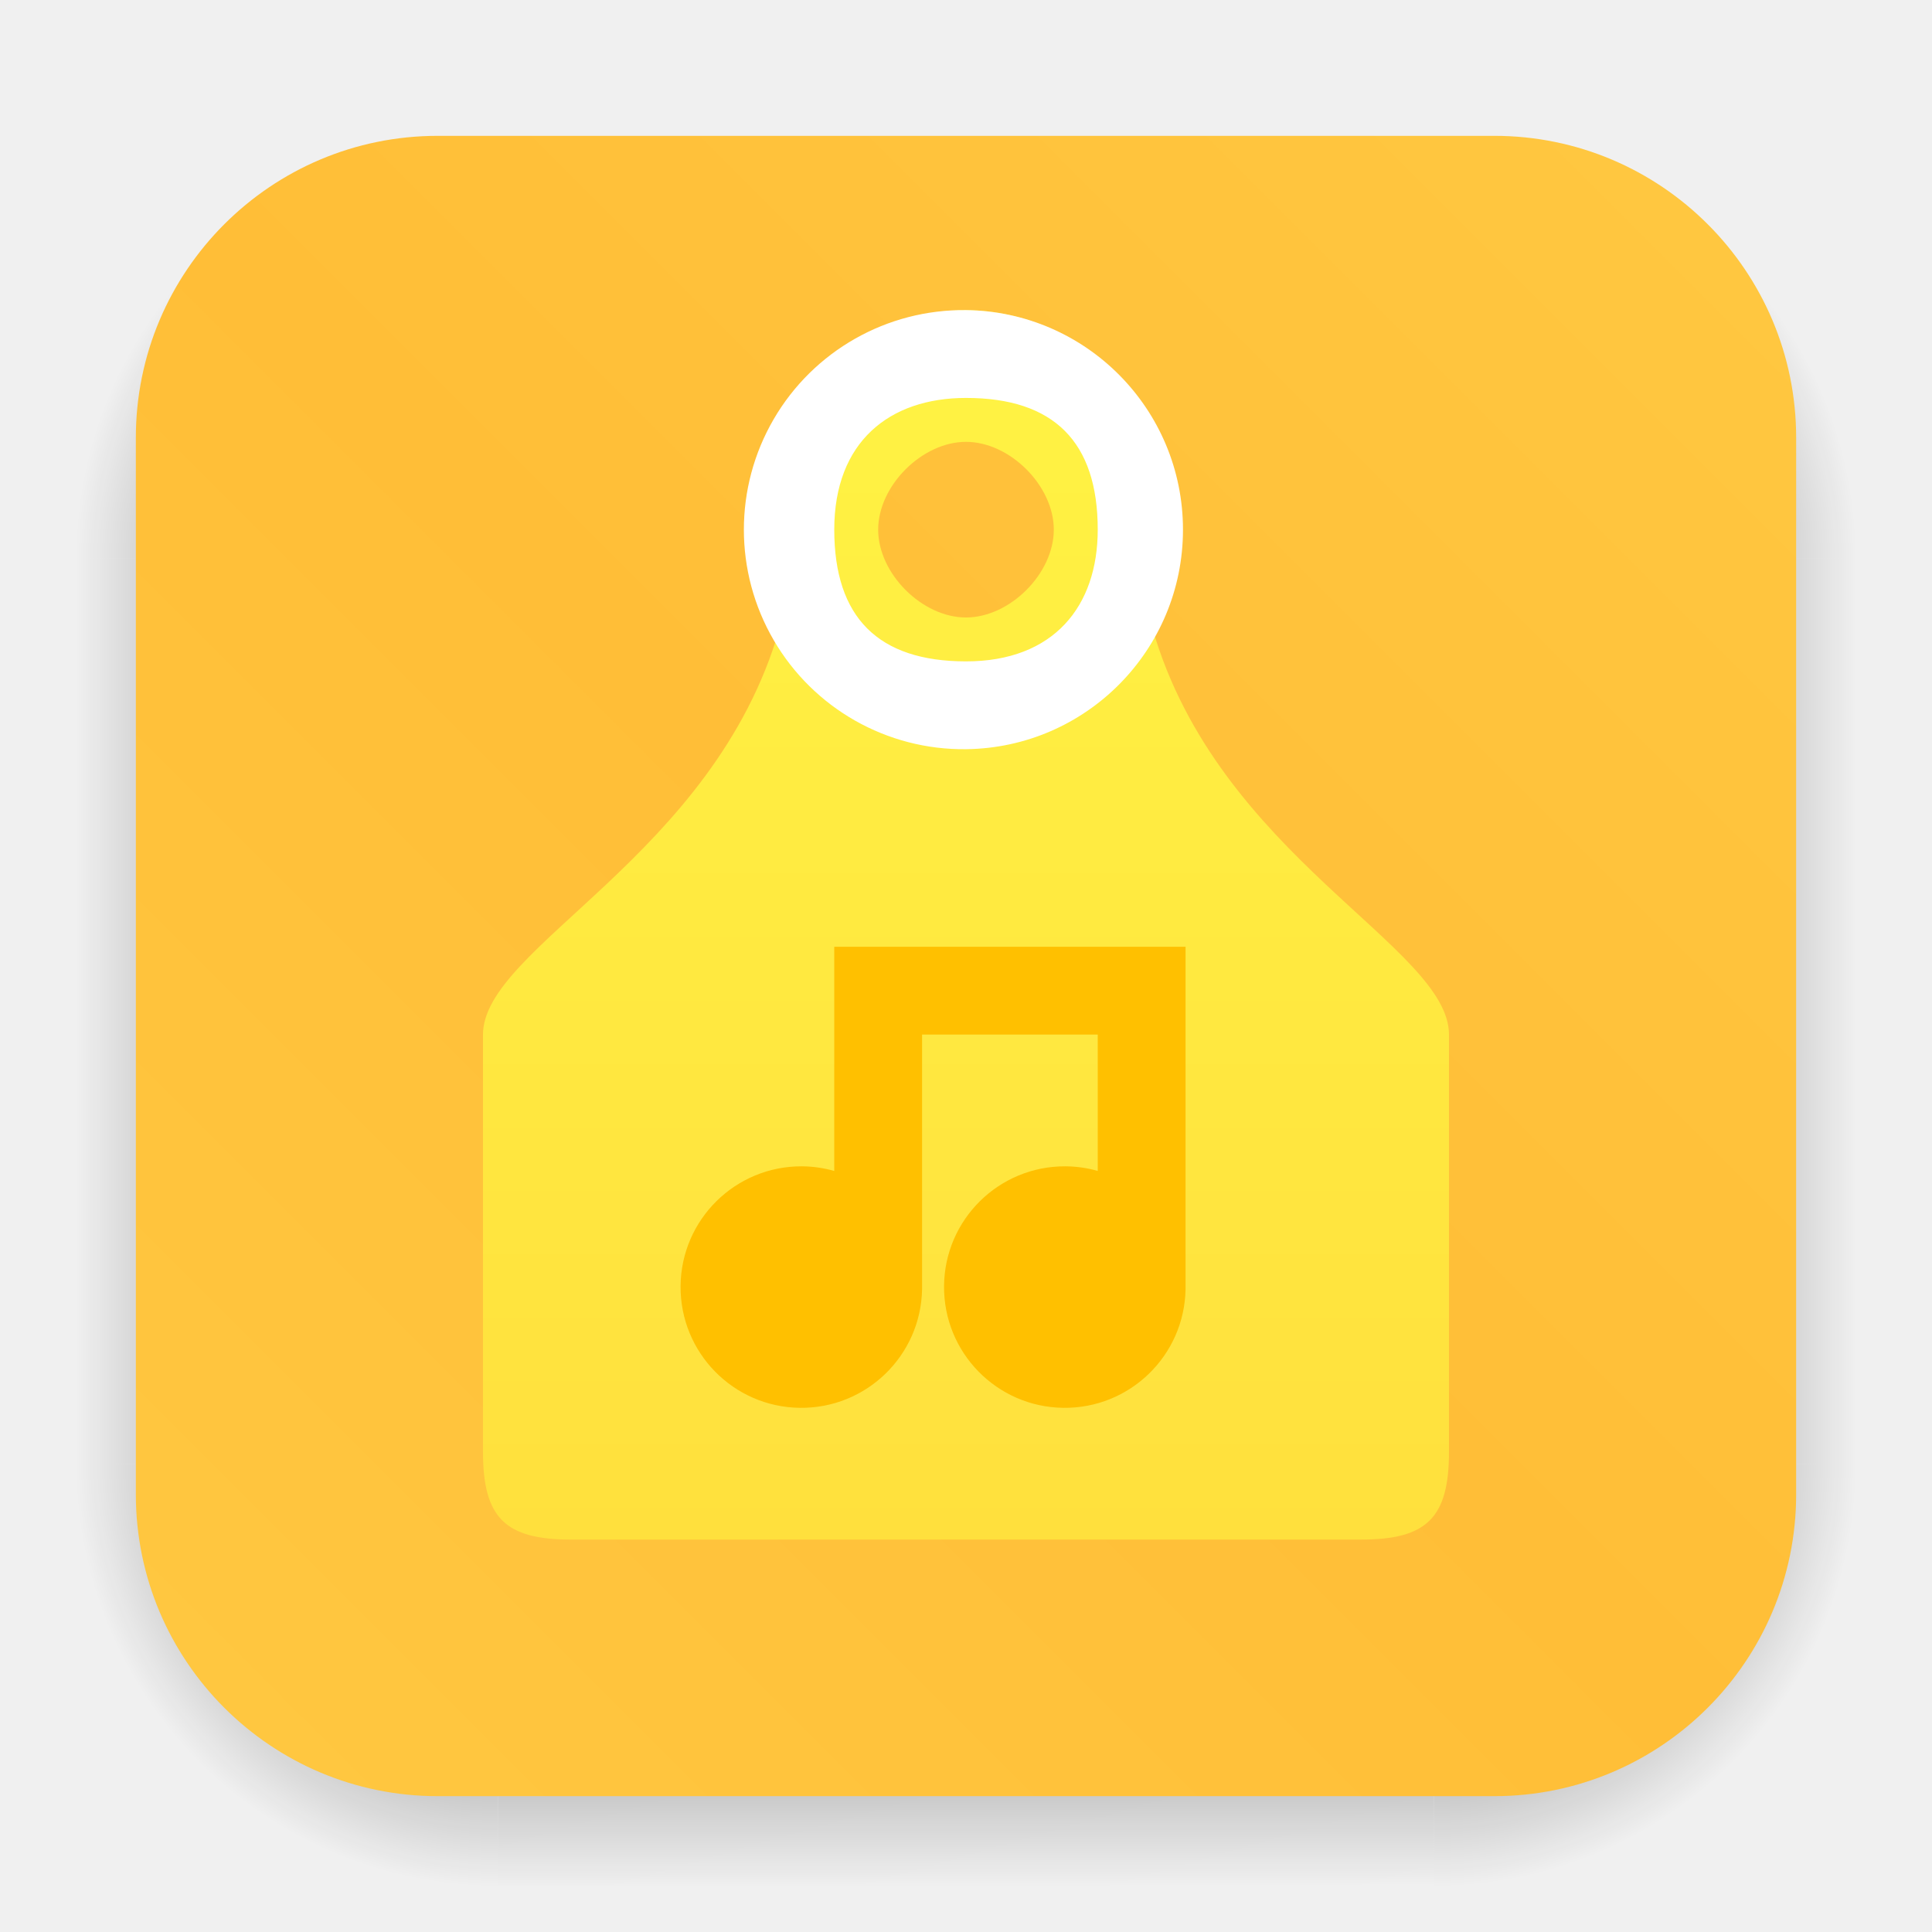
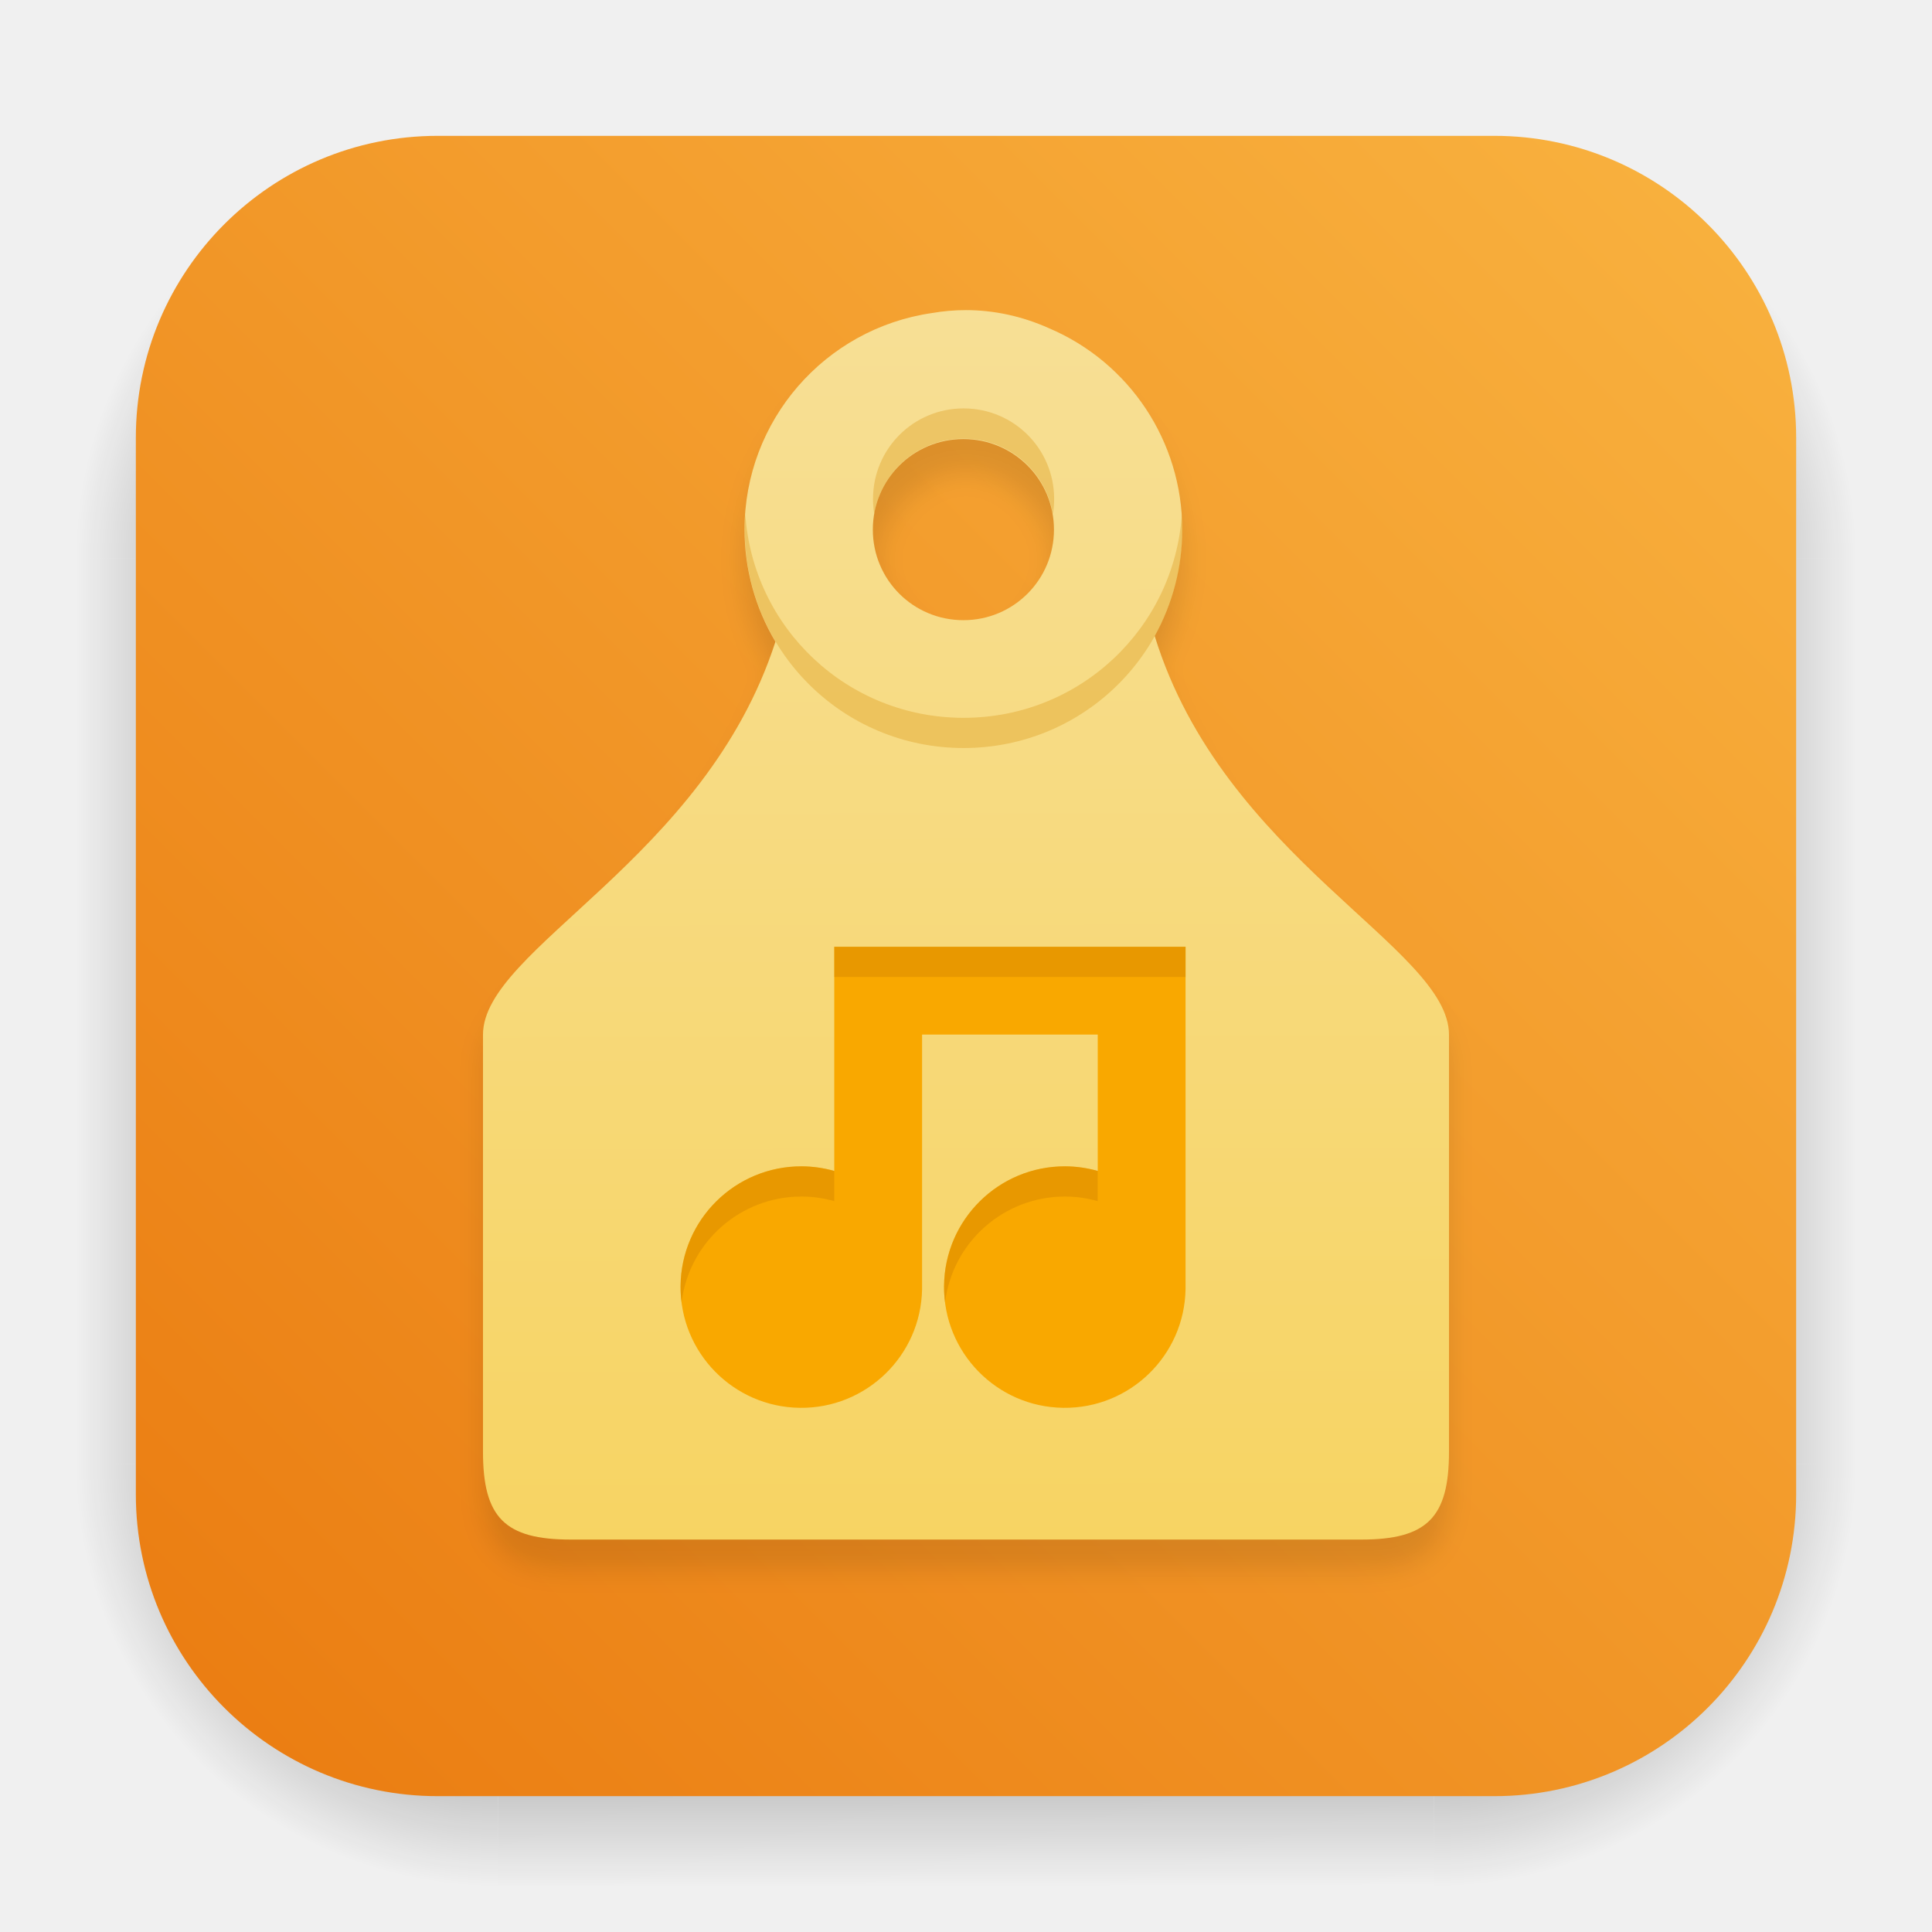
- <svg xmlns="http://www.w3.org/2000/svg" width="64" height="64" version="1.1" id="svg6">
+ <svg xmlns="http://www.w3.org/2000/svg" xmlns:xlink="http://www.w3.org/1999/xlink" width="64" height="64" version="1.1" id="svg6">
  <defs id="defs4">
+     <linearGradient id="linearGradient27">
+       <stop style="stop-color:#f7df95;stop-opacity:1;" offset="0" id="stop27" />
+       <stop style="stop-color:#f7d463;stop-opacity:1;" offset="1" id="stop28" />
+     </linearGradient>
    <linearGradient id="a" x1="7.937" x2="7.937" y1="15.081" y2="1.852" gradientTransform="matrix(3.7796,0,0,3.7796,-0.08627987,-23.65077)" gradientUnits="userSpaceOnUse">
-       <stop offset="0" stop-color="#f1efeb" id="stop1" />
-       <stop offset="1" stop-color="#fdfcfc" id="stop2" />
+       <stop offset="0" stop-color="#f7f2ee" id="stop1" />
+       <stop offset="1" stop-color="#f3f3f3" id="stop2" />
    </linearGradient>
    <linearGradient id="b" x1="32" x2="32" y1="60" y2="8" gradientUnits="userSpaceOnUse">
-       <stop offset="0" stop-color="#ffe03d" id="stop3" />
-       <stop offset="1" stop-color="#fff243" id="stop4" />
+       <stop offset="0" stop-color="#f7d463" id="stop3" />
+       <stop offset="1" stop-color="#d0e689" id="stop4" style="stop-color:#f7df95;stop-opacity:1;" />
    </linearGradient>
    <filter id="filter2076-3" x="-0.048" y="-0.048" width="1.096" height="1.096" color-interpolation-filters="sRGB">
      <feGaussianBlur stdDeviation="1.1" id="feGaussianBlur1041" />
    </filter>
-     <linearGradient id="linearGradient2070-6" x1="145" x2="200" y1="59" y2="4" gradientTransform="translate(-140.5,0.4999978)" gradientUnits="userSpaceOnUse">
-       <stop stop-color="#ffc841" offset="0" id="stop1034" />
-       <stop stop-color="#ffbe37" offset=".492" id="stop1036" />
-       <stop stop-color="#ffc841" offset="1" id="stop1038" />
+     <linearGradient id="linearGradient2070-6" x1="200" x2="145" y1="4" y2="59" gradientTransform="translate(-140.5,0.4999978)" gradientUnits="userSpaceOnUse">
+       <stop stop-color="#f7ce43" offset="0" id="stop1034" style="stop-color:#f9b340;stop-opacity:1;" />
+       <stop stop-color="#f9b340" offset="1" id="stop1036" style="stop-color:#ea7b10;stop-opacity:1;" />
    </linearGradient>
    <filter color-interpolation-filters="sRGB" height="1.184" width="1.184" y="-0.092" x="-0.092" id="filter1091">
      <feGaussianBlur id="feGaussianBlur22" stdDeviation="0.302" />
    </filter>
    <filter color-interpolation-filters="sRGB" height="1.184" width="1.184" y="-0.092" x="-0.092" id="filter1">
      <feGaussianBlur id="feGaussianBlur1" stdDeviation="0.302" />
    </filter>
    <linearGradient gradientUnits="userSpaceOnUse" y2="-13.703" y1="-5.595" x2="16.465" x1="8.586" id="linearGradient1063" gradientTransform="matrix(3.779602,0,0,3.779602,-93.30537,66.68542)">
-       <stop id="stop12" offset="0" stop-color="#f5f5f5" />
+       <stop id="stop12" offset="0" stop-color="#f3f3f3" />
      <stop id="stop14" offset="1" stop-color="#fff" />
    </linearGradient>
    <linearGradient gradientUnits="userSpaceOnUse" y2="-11.992" y1="-5.355" x2="15.926" x1="8.922" id="linearGradient1071" gradientTransform="matrix(3.779602,0,0,3.779602,-93.30537,66.68542)">
-       <stop id="stop17" offset="0" stop-color="#ffdc96" />
+       <stop id="stop17" offset="0" stop-color="#f7df95" />
      <stop id="stop19" offset="1" stop-color="#fff" />
    </linearGradient>
    <radialGradient id="gradient_ds_br" cx="0" cy="0" r="1" gradientUnits="userSpaceOnUse" gradientTransform="matrix(13.9984,0.00477622,-0.00477841,14.0048,47.5016,48.4952)">
-       <stop offset="0.65" id="stop1" />
-       <stop offset="1" stop-opacity="0" id="stop2" />
-     </radialGradient>
-     <linearGradient id="gradient_ds_b" x1="30.449" y1="48.5" x2="30.492" y2="62.5" gradientUnits="userSpaceOnUse">
-       <stop offset="0.654" id="stop3" />
-       <stop offset="1" stop-opacity="0" id="stop4" />
-     </linearGradient>
-     <radialGradient id="gradient_ds_bl" cx="0" cy="0" r="1" gradientUnits="userSpaceOnUse" gradientTransform="matrix(0,14,-14,0,16.5,48.5)">
      <stop offset="0.65" id="stop5" />
      <stop offset="1" stop-opacity="0" id="stop6" />
    </radialGradient>
-     <linearGradient id="gradient_ds_r" x1="47.5" y1="33.5" x2="61.5" y2="33.501" gradientUnits="userSpaceOnUse">
-       <stop offset="0.649" id="stop7" />
+     <linearGradient id="gradient_ds_b" x1="30.449" y1="48.5" x2="30.492" y2="62.5" gradientUnits="userSpaceOnUse">
+       <stop offset="0.654" id="stop7" />
      <stop offset="1" stop-opacity="0" id="stop8" />
    </linearGradient>
+     <radialGradient id="gradient_ds_bl" cx="0" cy="0" r="1" gradientUnits="userSpaceOnUse" gradientTransform="matrix(0,14,-14,0,16.5,48.5)">
+       <stop offset="0.65" id="stop9" />
+       <stop offset="1" stop-opacity="0" id="stop10" />
+     </radialGradient>
+     <linearGradient id="gradient_ds_r" x1="47.5" y1="33.5" x2="61.5" y2="33.501" gradientUnits="userSpaceOnUse">
+       <stop offset="0.649" id="stop11" />
+       <stop offset="1" stop-opacity="0" id="stop13" />
+     </linearGradient>
    <linearGradient id="gradient_ds_l" x1="16.5" y1="33.895" x2="2.5" y2="33.895" gradientUnits="userSpaceOnUse">
-       <stop offset="0.649" id="stop9" />
-       <stop offset="1" stop-opacity="0" id="stop10" />
+       <stop offset="0.649" id="stop15" />
+       <stop offset="1" stop-opacity="0" id="stop16" />
    </linearGradient>
    <radialGradient id="gradient_ds_tr" cx="0" cy="0" r="1" gradientTransform="matrix(0.00843236,-14,14.0084,0.0189842,47.4916,18.5)" gradientUnits="userSpaceOnUse">
-       <stop offset="0.65" id="stop11" />
-       <stop offset="1" stop-opacity="0" id="stop12" />
+       <stop offset="0.65" id="stop18" />
+       <stop offset="1" stop-opacity="0" id="stop20" />
    </radialGradient>
    <linearGradient id="gradient_ds_t" x1="29.98" y1="18.5" x2="29.916" y2="4.5" gradientUnits="userSpaceOnUse">
-       <stop offset="0.649" id="stop13" />
-       <stop offset="1" stop-opacity="0" id="stop14" />
+       <stop offset="0.649" id="stop21" />
+       <stop offset="1" stop-opacity="0" id="stop22" />
    </linearGradient>
    <radialGradient id="gradient_ds_tl" cx="0" cy="0" r="1" gradientTransform="matrix(-0.00843236,-14,-14.0084,0.0189842,16.5084,18.5)" gradientUnits="userSpaceOnUse">
-       <stop offset="0.65" id="stop15" />
-       <stop offset="1" stop-opacity="0" id="stop16" />
+       <stop offset="0.65" id="stop23" />
+       <stop offset="1" stop-opacity="0" id="stop24" />
    </radialGradient>
+     <filter style="color-interpolation-filters:sRGB" id="filter24" x="-0.031" y="-0.024" width="1.061" height="1.048">
+       <feGaussianBlur stdDeviation="0.409" id="feGaussianBlur24" />
+     </filter>
+     <linearGradient id="b-3" x1="32" x2="32" y1="60" y2="8" gradientUnits="userSpaceOnUse" gradientTransform="matrix(0.72727,0,0,0.72727,48.7273,-37.90981)">
+       <stop offset="0" stop-color="#f7d463" id="stop3-6" />
+       <stop offset="1" stop-color="#d0e689" id="stop4-7" style="stop-color:#f7df95;stop-opacity:1;" />
+     </linearGradient>
+     <linearGradient xlink:href="#linearGradient27" id="linearGradient28" x1="31.89" y1="4.001" x2="31.999" y2="60" gradientUnits="userSpaceOnUse" />
  </defs>
  <g id="ds" opacity="0.25">
    <path id="ds-br" d="m 47.5,48.5 h 14 v 14 h -14 z" fill="url(#gradient_ds_br)" style="fill:url(#gradient_ds_br)" />
    <path id="ds-b" d="m 16.5,48.5 h 31 v 14 h -31 z" fill="url(#gradient_ds_b)" style="fill:url(#gradient_ds_b)" />
    <path id="ds-bl" d="m 2.5,48.5 h 14 v 14 h -14 z" fill="url(#gradient_ds_bl)" style="fill:url(#gradient_ds_bl)" />
    <path id="ds-r" d="m 47.5,18.5 h 14 v 30 h -14 z" fill="url(#gradient_ds_r)" style="fill:url(#gradient_ds_r)" />
    <path id="ds-l" d="m 2.5,18.5 h 14 v 30 h -14 z" fill="url(#gradient_ds_l)" style="fill:url(#gradient_ds_l)" />
    <path id="ds-tr" d="m 47.5,4.5 h 14 v 14 h -14 z" fill="url(#gradient_ds_tr)" style="fill:url(#gradient_ds_tr)" />
    <path id="ds-t" d="m 16.5,4.5 h 31 v 14 h -31 z" fill="url(#gradient_ds_t)" style="fill:url(#gradient_ds_t)" />
    <path id="ds-tl" d="m 16.5,4.5 h -14 v 14 h 14 z" fill="url(#gradient_ds_tl)" style="fill:url(#gradient_ds_tl)" />
  </g>
  <rect id="bg" fill="url(#linearGradient2070)" rx="10" height="55" width="55" y="4.5" x="4.5" style="fill:url(#linearGradient2070-6);stroke-width:1" />
  <g id="art">
-     <path fill="url(#b)" d="M10 56c0 3 1 4 4 4h36c3 0 4-1 4-4V37c0-4-10.5-8.111-13.5-18.481L39 7.112c-2-2.074-4.527-3.111-7-3.111-2.5 0-5 1.037-7 3.111l-1.5 11.407C20.5 28.889 10 33 10 37zm18-42c0-2 2-4 4-4s4 2 4 4-2 4-4 4-4-2-4-4" transform="translate(8.727 7.364)scale(.72727)" id="path4" />
-     <path fill="#ffc000" d="M27.636 31.364v7.426a4 4 0 0 0-1.074-.154 4 4 0 0 0-4.017 3.965 4 4 0 0 0 3.948 4.035 4 4 0 0 0 4.052-3.93v-8.434h5.819v4.517a4 4 0 0 0-1.074-.153 4 4 0 0 0-4.017 3.965 4 4 0 0 0 3.947 4.035 4 4 0 0 0 4.053-3.93V31.363z" id="path5" />
-     <path d="M32 10.273a7.273 7.273 0 1 0 0 14.545 7.273 7.273 0 0 0 0-14.545m0 2.909q4.364 0 4.364 4.363c0 2.537-1.455 4.364-4.364 4.364s-4.364-1.455-4.364-4.364 1.827-4.363 4.364-4.363" id="path6" style="fill:#ffffff;fill-opacity:1" />
+     <path id="tag-shadow" style="display:inline;opacity:0.1;fill:#000000;fill-opacity:1;stroke-width:0.727;filter:url(#filter24)" d="m 32,11.274 c -0.235,0 -0.469,0.014 -0.703,0.039 A 7.273,7.273 0 0 0 25.678,22.288 C 23.328,29.496 16,32.424 16,35.274 v 13.818 c 0,2.182 0.726,2.908 2.908,2.908 H 45.09 C 47.272,52 48,51.274 48,49.092 V 35.274 C 48,32.399 40.543,29.445 38.262,22.098 A 7.273,7.273 0 0 0 33.367,11.42 C 32.938,11.329 32.504,11.279 32.072,11.274 a 7.273,7.273 0 0 0 -0.072,0 z m 0,4.363 c 1.455,0 2.908,1.454 2.908,2.908 0,1.455 -1.454,2.91 -2.908,2.91 -1.455,0 -2.91,-1.456 -2.91,-2.91 0,-1.455 1.456,-2.908 2.91,-2.908 z" />
+     <g id="g24">
+       <path id="path4" style="display:inline;fill:url(#linearGradient28)" d="m 32,4 c -0.515,0 -1.031,0.043 -1.542,0.132 a 9.969,9.969 0 0 0 -8.545,9.867 9.969,9.969 0 0 0 1.407,5.105 C 20.104,29.045 10,33.077 10,37.001 v 19 c 0,3 0.999,3.999 3.999,3.999 h 36 c 3,0 4.001,-0.999 4.001,-3.999 V 37.001 c 0,-3.958 -10.282,-8.025 -13.404,-18.157 A 9.969,9.969 0 0 0 41.851,13.999 9.969,9.969 0 0 0 35.774,4.822 C 34.554,4.275 33.271,4 32,4 Z m -0.118,5.873 c 2.285,0 4.125,1.84 4.125,4.125 0,2.285 -1.84,4.125 -4.125,4.125 -2.285,0 -4.125,-1.84 -4.125,-4.125 0,-2.285 1.84,-4.125 4.125,-4.125 z" transform="matrix(0.72727,0,0,0.72727,8.727,7.364)" />
+       <path d="m 32,10.273 a 7.273,7.273 0 1 0 0,14.545 7.273,7.273 0 0 0 0,-14.545 m 0,2.909 q 4.364,0 4.364,4.363 c 0,2.537 -1.455,4.364 -4.364,4.364 -2.909,0 -4.364,-1.455 -4.364,-4.364 0,-2.909 1.827,-4.363 4.364,-4.363" id="path6" style="display:none;fill-opacity:1" />
+       <path id="path6-3" style="display:none;opacity:0.15;fill:#7f4800;fill-opacity:1" d="m 32,12.182 c -2.537,0 -4.363,1.454 -4.363,4.363 0,0.181 0.004,0.356 0.016,0.525 C 27.842,14.477 29.605,13.182 32,13.182 c 2.727,0 4.177,1.277 4.348,3.832 0.011,-0.153 0.016,-0.31 0.016,-0.469 C 36.363,13.637 34.909,12.182 32,12.182 Z m -7.342,4.863 A 7.273,7.273 0 0 0 32,24.819 7.273,7.273 0 0 0 39.172,17.045 7.273,7.273 0 0 1 32,23.819 7.273,7.273 0 0 1 24.658,17.045 Z" />
+     </g>
+     <g id="g28">
+       <path fill="#f7c800" d="m 27.636,31.364 v 7.426 a 4,4 0 0 0 -1.074,-0.154 4,4 0 0 0 -4.017,3.965 4,4 0 0 0 3.948,4.035 4,4 0 0 0 4.052,-3.93 v -8.434 h 5.819 v 4.517 a 4,4 0 0 0 -1.074,-0.153 4,4 0 0 0 -4.017,3.965 4,4 0 0 0 3.947,4.035 4,4 0 0 0 4.053,-3.93 V 31.363 Z" id="glyph" style="display:inline;fill:#f9a800;fill-opacity:1" />
+       <path id="glyph-shadow" style="display:inline;opacity:0.5;fill:#d78800;fill-opacity:1" d="m 27.637,31.363 v 1 h 11.637 v -1 z M 26.562,38.637 a 4,4 0 0 0 -4.018,3.965 4,4 0 0 0 0.033,0.545 4,4 0 0 1 3.984,-3.51 4,4 0 0 1 1.074,0.152 v -1 A 4,4 0 0 0 26.562,38.637 Z m 8.727,0 a 4,4 0 0 0 -4.016,3.965 4,4 0 0 0 0.033,0.545 4,4 0 0 1 3.982,-3.51 4,4 0 0 1 1.074,0.152 v -1 a 4,4 0 0 0 -1.074,-0.152 z" />
+     </g>
+     <path id="rect28-2" style="opacity:0.3;fill:#d78800;fill-opacity:1;stroke:#6e737b;stroke-width:0;stroke-linejoin:round" d="m 31.92,13.529 c -1.662,0 -3,1.338 -3,3 0,0.17 0.014,0.338 0.041,0.5 0.237,-1.422 1.467,-2.5 2.959,-2.5 1.492,0 2.722,1.078 2.959,2.5 0.027,-0.162 0.041,-0.33 0.041,-0.5 0,-1.662 -1.338,-3 -3,-3 z m -7.232,3.5 c -0.011,0.165 -0.018,0.332 -0.018,0.5 0,4.016 3.233,7.25 7.25,7.25 4.016,0 7.25,-3.233 7.25,-7.25 0,-0.168 -0.006,-0.335 -0.018,-0.5 -0.255,3.782 -3.384,6.75 -7.232,6.75 -3.848,0 -6.977,-2.968 -7.232,-6.75 z" />
  </g>
</svg>
